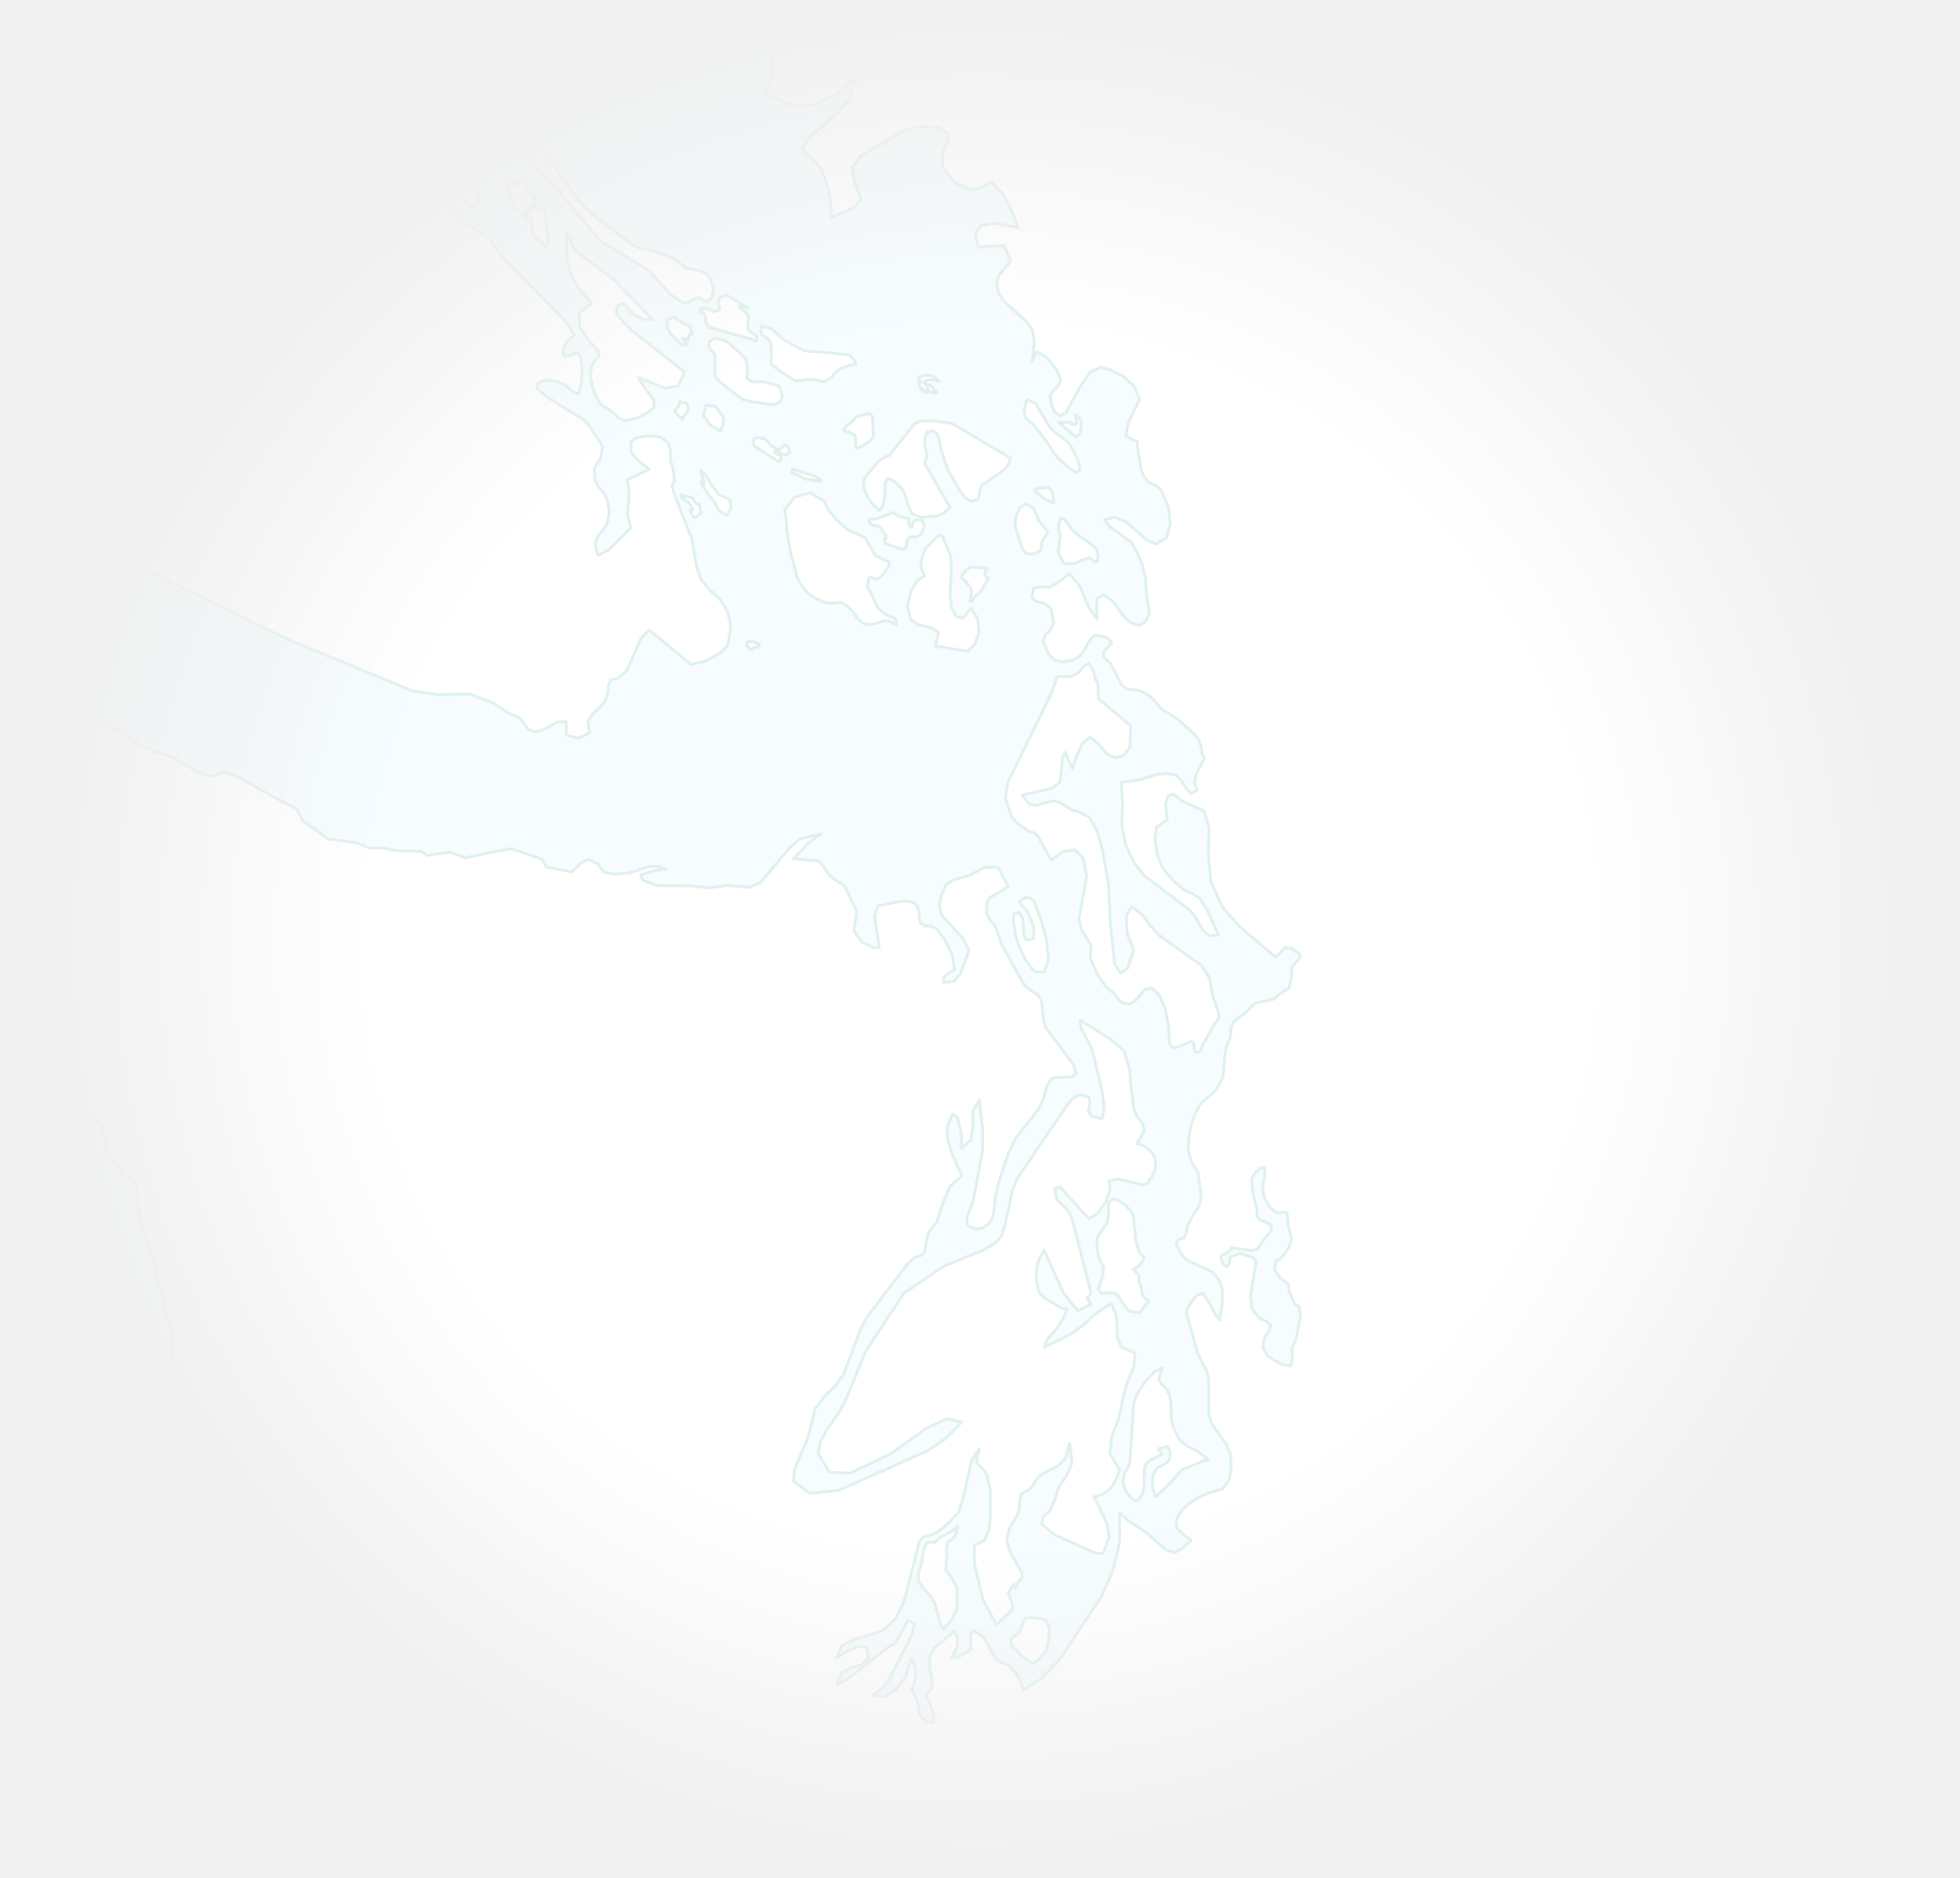
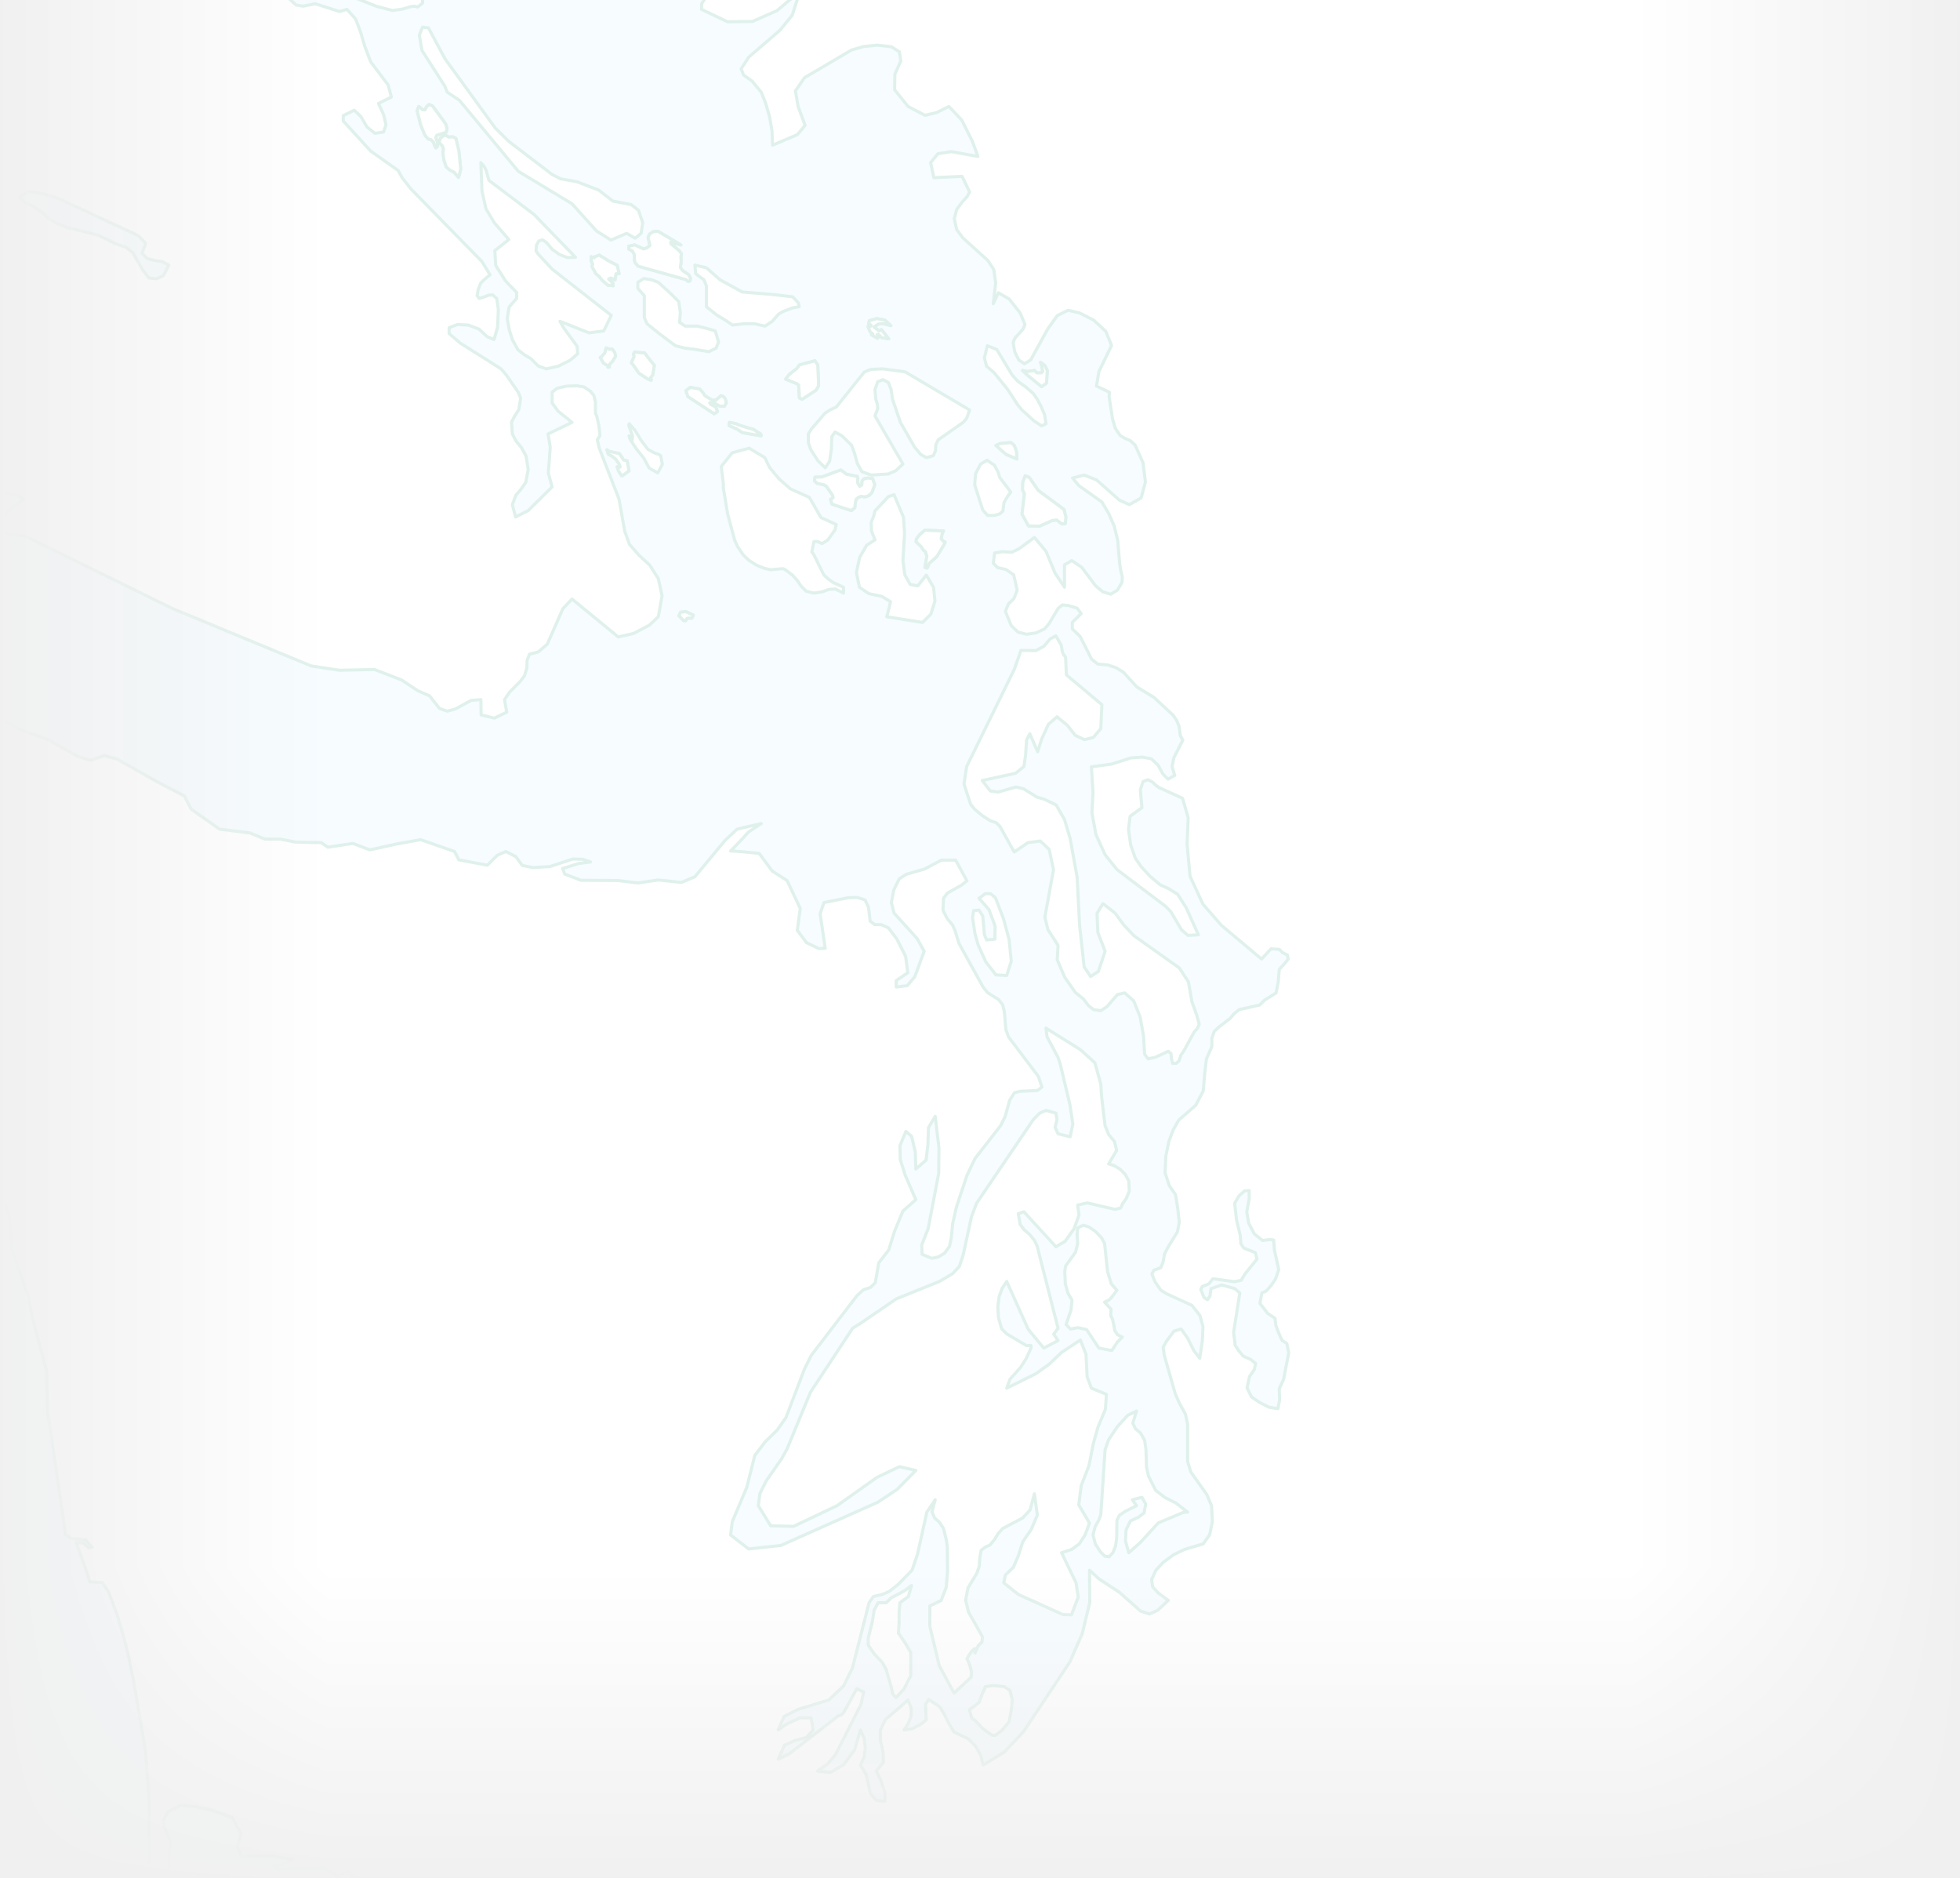
<svg xmlns="http://www.w3.org/2000/svg" width="802" height="768" viewBox="0 0 802 768">
  <style>
    
    .land { fill: #ffffff; }
    .water { fill: #f6fcff; }
    .shore { stroke: #e0f1ec; }
  </style>
  <defs>
-     <radialGradient id="fade" gradientUnits="userSpaceOnUse" cx="401" cy="384" r="384">
-       <stop offset="0.65" stop-color="white" />
-       <stop offset="1" stop-color="white" stop-opacity="0" />
-     </radialGradient>
-     <mask id="map-fade">
-       <rect width="802" height="768" fill="url(#fade)" />
+     <linearGradient id="side-fade">
+       <stop offset="0%" stop-color="white" stop-opacity="0" />
+       <stop offset="17%" stop-color="white" />
+       <stop offset="83%" stop-color="white" />
+       <stop offset="100%" stop-color="white" stop-opacity="0" />
+     </linearGradient>
+     <linearGradient id="bottom-fade" x2="0%" y2="100%">
+       <stop offset="83%" stop-color="black" stop-opacity="0" />
+       <stop offset="100%" stop-color="black" />
+     </linearGradient>
+     <mask id="map-fade" mask-type="luminance">
+       <rect width="802" height="768" fill="url(#side-fade)" />
+       <rect width="802" height="768" fill="url(#bottom-fade)" />
    </mask>
  </defs>
  <g mask="url(#map-fade)">
    <rect class="water" width="802" height="768" />
-     <g transform="translate(-58 0)" fill-rule="evenodd" stroke-width="1.15" stroke-linejoin="round">
+     <g transform="translate(383 384) scale(1.1) translate(-459 -384)" fill-rule="evenodd" stroke-width="1.15" stroke-linejoin="round">
      <g class="land shore">
        <path d="M844.0 -2.0 844.0 770.0 179.2 770.0 178.8 768.3 175.3 756.5 176.1 752.5 179.3 748.1 183.8 752.0 182.3 759.1 186.7 765.2 187.7 770.0 189.4 770.0 190.8 769.8 191.3 770.0 200.2 770.0 200.1 767.6 198.6 764.8 196.5 761.5 191.0 764.1 191.5 759.7 193.2 754.8 196.1 752.6 201.8 752.2 204.9 750.8 211.2 746.2 228.5 738.7 243.2 733.1 240.0 731.1 236.4 732.5 231.5 729.7 213.9 730.1 212.7 728.8 215.0 728.7 219.8 726.4 210.7 725.1 200.5 725.2 199.1 721.9 200.5 717.0 197.3 711.0 193.2 709.4 189.2 708.0 183.9 706.9 178.2 706.3 173.4 708.6 171.5 712.2 172.0 714.5 174.0 719.4 173.9 724.1 173.6 727.2 174.0 730.3 175.2 733.8 176.8 737.1 179.5 736.6 180.8 737.7 180.6 741.3 177.1 738.8 173.7 737.7 171.5 738.4 170.4 739.8 170.4 742.4 168.3 743.2 165.0 743.8 165.7 740.6 165.5 738.4 165.6 734.8 166.4 725.9 166.4 706.6 165.9 698.7 164.9 685.8 160.5 660.0 157.9 647.5 154.5 635.8 151.3 627.2 148.9 623.5 144.2 623.2 143.2 619.9 139.2 608.6 141.9 608.8 143.7 610.6 145.1 610.4 142.7 607.6 137.3 607.1 135.2 605.6 128.6 560.1 128.2 545.0 123.0 525.5 121.2 516.5 115.3 499.8 114.3 487.8 112.8 482.6 110.1 481.8 107.6 479.9 105.7 476.2 101.3 471.0 99.8 459.9 87.4 453.0 84.2 446.8 81.7 441.7 76.3 439.6 72.8 440.0 66.7 429.5 62.9 414.7 59.5 403.0 57.1 391.1 54.8 376.2 55.7 367.9 48.6 352.0 46.1 345.5 49.4 343.6 53.5 338.6 55.7 331.7 55.7 330.0 54.6 327.8 52.3 321.3 52.7 320.0 55.8 319.2 57.2 315.7 57.1 308.9 57.8 306.0 61.0 301.1 61.7 297.8 59.8 296.3 60.0 293.4 58.1 292.8 55.8 292.0 52.9 288.9 49.6 285.6 47.0 281.1 47.6 275.9 54.2 274.9 61.7 276.5 66.7 277.4 70.7 281.9 73.2 282.8 76.3 280.0 80.2 281.5 89.4 288.0 105.2 298.6 117.8 306.1 129.0 310.1 131.0 311.3 139.8 316.3 144.6 317.7 149.6 315.9 154.5 317.3 169.0 325.5 179.4 330.9 181.9 335.8 192.5 343.3 203.8 344.7 209.4 347.0 215.2 347.0 220.6 348.1 230.3 348.3 232.8 350.0 242.1 348.6 248.4 351.0 258.4 348.8 267.3 347.2 279.9 351.6 281.5 354.7 292.1 356.7 295.8 353.0 299.0 351.6 302.7 353.5 305.1 356.8 309.0 357.6 315.4 357.2 323.9 354.4 327.6 354.5 330.5 355.5 325.9 356.1 322.8 357.1 320.1 357.9 320.9 360.0 326.9 362.3 340.6 362.4 348.2 363.3 355.6 362.2 364.3 363.1 369.3 361.0 380.6 347.4 385.0 343.3 394.0 341.2 391.9 342.6 389.2 344.4 386.2 347.7 382.6 351.4 386.0 351.6 393.2 352.3 398.1 358.9 403.6 362.4 408.5 372.8 407.4 380.9 410.8 385.5 415.4 387.7 417.8 387.6 415.9 374.8 417.3 370.6 426.3 368.8 429.7 368.7 432.6 369.6 433.9 372.4 434.5 377.5 436.2 378.8 438.6 378.8 441.3 380.0 444.4 384.1 447.7 390.6 448.5 396.7 444.2 399.6 444.2 402.0 448.3 401.5 451.1 398.2 454.6 388.7 452.0 384.0 443.4 374.5 442.4 370.6 443.3 365.9 445.3 361.8 447.9 360.1 454.8 358.1 461.0 354.8 466.3 354.8 470.5 362.5 468.5 364.1 463.2 367.1 461.8 369.0 461.6 373.5 463.2 376.6 465.2 379.0 466.1 381.1 467.5 385.7 476.5 402.0 478.2 404.1 482.3 406.7 483.8 408.6 484.4 411.1 485.0 417.9 486.0 420.6 497.1 435.3 498.4 439.2 496.7 440.5 490.3 440.8 488.2 441.3 486.4 444.1 484.7 450.2 483.0 453.6 473.5 465.8 470.5 472.1 466.6 483.8 465.2 490.0 464.7 495.2 464.0 498.5 462.2 501.0 459.8 502.4 457.4 502.9 453.8 501.4 453.7 497.9 456.1 491.8 460.0 471.3 460.1 461.9 458.7 450.1 456.2 454.3 456.0 460.5 455.3 466.4 451.5 469.7 451.3 463.3 449.9 457.5 447.8 455.7 445.6 461.0 445.7 466.1 447.5 471.9 451.5 481.1 446.7 485.3 443.6 492.8 441.4 499.8 437.7 504.6 436.4 512.0 434.7 513.7 432.0 514.6 429.6 516.8 412.6 539.0 410.1 544.0 403.2 562.1 399.9 566.8 395.5 571.1 391.6 576.2 388.6 588.1 383.2 600.9 382.6 605.8 389.3 611.0 401.3 609.7 437.4 593.6 444.6 588.8 451.5 581.8 445.4 580.4 437.0 584.4 422.2 594.9 406.0 602.6 397.5 602.4 392.9 594.9 393.5 590.4 395.9 585.6 401.6 577.4 403.6 573.8 412.3 552.7 428.0 528.9 430.9 527.1 444.2 518.0 460.3 511.5 465.2 508.6 467.7 505.9 469.1 501.7 472.2 487.4 474.1 482.4 495.2 451.3 497.6 448.9 499.9 447.9 503.6 448.9 504.0 451.3 503.3 454.2 504.4 456.6 508.9 457.7 509.9 453.0 508.8 445.7 505.2 430.6 504.4 428.2 500.3 420.5 499.9 417.3 512.7 425.3 518.1 430.2 520.3 438.1 520.6 442.8 521.9 453.6 523.2 456.8 525.4 459.5 526.2 462.8 523.2 467.8 525.2 468.4 527.4 469.7 529.4 471.7 530.7 474.1 530.9 477.9 529.8 480.6 528.4 482.6 527.7 484.2 525.6 484.7 515.3 482.3 511.7 483.1 512.2 486.8 510.3 492.0 507.0 496.6 503.6 498.6 491.7 485.6 489.6 486.3 490.3 490.3 491.8 492.3 493.7 493.9 495.6 496.2 496.6 498.3 504.4 528.9 502.8 531.1 504.4 533.5 499.1 536.3 493.3 529.3 485.3 511.5 483.6 514.1 482.5 517.1 482.0 520.6 482.2 524.8 483.4 529.1 485.3 531.0 492.7 535.4 494.3 535.3 494.4 536.1 492.6 540.1 490.5 543.4 486.5 547.9 485.3 551.2 496.2 545.8 501.2 542.2 505.7 537.9 512.7 533.3 514.8 538.6 515.2 546.9 516.8 551.2 522.4 553.5 522.0 559.1 519.2 565.8 517.5 571.9 515.9 580.0 513.0 587.5 512.1 594.6 516.1 601.4 514.4 605.9 512.3 609.1 509.4 611.2 505.7 612.4 511.1 623.6 511.9 628.9 509.4 635.5 506.2 635.4 489.6 627.9 484.2 623.6 484.8 620.7 487.8 617.8 489.6 613.6 491.3 608.3 494.4 603.8 496.7 598.4 495.6 590.5 494.0 596.5 491.2 599.5 483.8 603.4 482.1 605.3 480.7 607.6 479.1 609.5 477.2 610.4 475.8 611.5 475.3 614.2 475.1 617.4 474.2 620.0 470.9 625.5 470.0 630.0 471.1 634.5 476.3 643.7 476.1 645.6 474.7 647.0 473.5 649.7 473.4 648.1 472.4 648.9 471.2 650.6 470.5 651.9 470.9 652.6 471.6 654.4 472.2 656.7 472.1 658.7 465.7 664.6 460.2 654.4 456.7 639.7 456.7 632.2 460.9 630.2 462.8 625.3 463.3 619.1 463.2 610.3 462.9 607.9 461.8 603.4 460.3 601.1 458.5 599.5 457.5 597.2 458.7 592.7 455.6 597.3 452.1 613.0 450.1 618.9 444.9 624.2 441.6 626.8 439.1 627.9 435.7 628.7 434.1 631.0 427.9 655.3 424.6 662.0 419.1 667.2 407.9 670.6 402.5 673.3 400.3 678.3 403.5 676.1 408.4 673.8 412.5 673.8 413.3 678.3 410.8 681.1 406.7 682.2 402.6 684.0 400.3 689.2 404.5 687.1 422.6 673.1 423.8 672.7 424.7 671.7 429.5 663.0 432.1 664.2 431.1 668.8 421.6 687.5 418.7 690.9 414.9 693.6 419.8 694.1 424.7 691.2 428.7 685.7 430.9 678.3 432.3 681.5 432.7 684.9 432.3 688.2 430.9 691.4 433.0 694.9 434.6 702.0 436.8 704.5 440.0 704.9 440.0 701.6 438.5 697.1 436.8 693.6 439.4 690.4 439.3 686.4 438.3 682.3 438.3 678.3 440.1 674.5 448.6 667.2 449.8 670.3 449.7 673.3 448.7 675.9 447.1 678.3 450.2 677.8 453.3 676.2 455.4 674.5 455.3 673.7 455.1 668.8 456.3 667.0 460.3 669.6 462.0 672.3 463.8 675.9 465.7 679.1 471.0 681.6 473.7 684.3 475.7 687.9 476.5 691.4 484.3 686.6 491.5 679.0 508.8 653.0 513.4 642.5 516.2 630.9 516.1 618.9 519.7 622.2 527.2 627.1 535.1 634.1 538.4 635.2 541.5 633.8 545.4 630.1 541.7 627.4 539.6 625.1 539.2 622.4 540.8 618.9 543.5 616.0 547.3 613.2 551.4 611.2 558.4 609.1 560.8 605.7 561.8 600.8 561.5 594.9 559.7 590.7 553.8 582.4 552.6 578.5 552.6 564.7 551.8 560.9 549.5 556.7 548.0 553.3 543.9 538.9 543.5 536.0 544.7 533.8 547.5 530.0 550.2 529.2 552.6 532.6 554.9 537.2 557.1 540.1 558.1 533.5 558.3 528.3 557.2 524.2 554.2 520.4 544.6 516.0 542.6 514.7 540.5 511.7 539.3 508.7 540.1 507.3 542.6 506.4 543.5 504.2 544.0 501.3 545.4 498.6 548.8 493.1 549.5 489.5 548.9 484.2 548.1 479.2 545.8 475.9 544.2 471.1 544.5 464.8 545.6 459.5 547.2 455.2 549.3 451.5 555.6 446.0 558.4 440.7 559.0 433.7 559.6 428.7 561.6 424.2 561.6 421.1 562.5 418.5 564.2 416.9 568.4 413.7 569.9 411.9 571.8 410.4 579.4 408.7 581.2 406.9 585.5 404.2 586.3 400.1 586.7 395.4 588.1 393.9 589.1 392.8 590.0 391.6 589.7 390.1 587.9 389.2 586.7 388.0 583.6 387.8 580.1 391.6 565.2 379.1 558.3 371.2 553.5 360.8 552.4 348.9 552.8 339.0 550.7 331.8 541.9 327.8 540.8 327.0 539.4 325.7 537.8 324.9 536.0 325.6 535.0 328.7 535.6 335.3 531.2 338.5 530.6 343.3 531.4 349.1 533.1 354.0 535.2 357.1 538.6 360.8 542.4 364.0 545.5 365.4 548.9 367.5 552.1 372.6 556.6 382.6 552.7 382.8 550.3 380.7 546.3 373.9 544.3 371.9 526.3 358.3 521.9 352.8 518.5 345.3 517.0 337.2 517.4 329.6 516.8 320.1 524.3 319.1 531.5 316.8 535.7 316.5 539.1 317.1 541.6 319.5 543.4 322.8 545.3 324.7 547.8 323.3 546.8 320.0 547.5 316.7 550.8 310.2 549.9 308.5 549.4 305.0 548.5 302.8 547.2 300.9 540.1 294.3 533.7 290.4 528.7 284.9 525.9 283.2 522.8 282.2 519.2 281.9 516.9 280.1 512.6 271.6 509.7 268.8 509.7 266.4 513.0 263.1 511.5 261.1 508.2 260.1 506.0 259.9 504.5 261.1 501.0 266.9 499.4 268.8 496.2 270.3 492.7 270.8 489.5 270.0 487.0 267.6 484.8 262.3 485.9 259.6 488.0 257.5 489.2 254.4 487.9 248.7 485.0 246.7 481.9 246.0 480.3 244.4 480.8 240.6 483.6 240.1 487.2 240.3 489.9 239.0 495.6 234.8 499.9 239.9 503.3 248.1 506.8 253.3 506.8 245.0 509.5 243.4 513.2 245.9 518.3 252.7 521.0 255.0 524.0 255.9 526.5 254.4 528.2 251.5 528.3 249.5 527.8 247.5 527.3 244.4 526.6 235.9 525.3 230.6 523.3 226.0 520.7 221.6 512.1 215.5 509.8 212.7 514.1 211.6 518.7 213.4 527.2 220.9 530.9 222.6 535.3 220.1 536.9 214.2 536.0 207.0 533.1 200.5 531.3 198.8 529.4 198.0 527.5 196.9 525.7 194.2 524.7 190.9 523.4 182.5 523.5 180.8 518.7 178.5 519.6 173.1 524.3 163.4 522.2 158.2 517.7 154.0 512.4 151.3 508.1 150.3 504.1 152.3 500.6 157.2 494.2 168.8 491.9 170.2 489.8 168.8 488.3 165.8 487.7 162.3 488.4 160.6 491.4 157.3 492.1 155.6 490.3 151.3 486.2 146.1 482.2 143.8 480.3 147.9 481.2 140.1 480.5 135.2 478.3 131.8 469.0 123.4 466.7 120.3 465.8 116.3 466.7 112.8 468.7 110.1 470.6 108.0 471.5 106.3 468.7 100.5 458.2 101.0 457.0 95.4 459.7 92.1 464.7 91.3 474.6 93.1 472.5 87.4 470.0 82.4 468.6 79.6 463.8 74.5 459.2 76.8 454.9 77.8 448.6 74.5 443.6 68.3 443.7 62.5 445.9 57.6 445.4 54.2 442.4 52.3 437.1 51.7 432.1 52.2 427.6 53.5 410.1 63.8 406.7 68.7 407.7 74.5 410.3 81.5 409.6 82.4 407.4 85.0 398.2 88.9 398.0 83.8 397.8 82.4 397.1 78.4 395.6 73.2 394.0 69.2 390.5 65.0 387.4 62.8 386.5 60.5 389.4 56.1 400.9 46.2 405.5 40.6 408.4 31.7 399.8 38.9 390.7 42.9 381.4 43.0 371.8 38.4 371.8 36.3 374.3 32.5 373.3 19.2 374.7 14.2 378.7 12.8 383.6 14.3 387.7 17.4 386.5 13.6 379.6 8.4 372.0 4.3 366.7 0.0 366.1 -2.0Z" />
        <path d="M262.8 28.5 266.4 30.1 268.0 32.7 268.0 36.1 266.2 37.5 264.9 37.2 263.5 37.4 260.5 38.3 256.8 38.8 251.0 37.3 236.8 31.7 232.7 27.7 231.6 24.2 231.9 22.6 231.4 21.3 230.9 20.6 231.1 19.0 232.4 17.2 238.8 15.6 240.9 16.4 242.2 19.0 244.0 21.1 252.7 25.9Z" />
        <path d="M554.2 407.5 556.0 412.5 556.9 415.8 556.3 417.3 555.1 418.6 551.1 425.9 550.1 427.3 549.4 429.5 548.3 430.4 547.0 430.4 546.6 428.7 546.4 426.7 545.4 425.9 540.7 428.1 537.9 428.7 536.6 427.0 536.2 420.2 534.9 413.0 532.5 407.1 529.2 404.2 526.5 404.8 522.6 409.3 520.3 410.8 517.6 410.4 515.7 408.9 513.8 406.4 510.8 404.0 506.9 398.4 504.1 391.9 504.4 386.5 500.6 380.6 499.5 376.0 502.7 358.4 501.1 350.8 497.8 347.7 493.2 348.3 488.1 351.8 482.8 342.3 481.4 340.9 479.1 340.1 476.3 338.3 473.6 336.1 471.9 334.1 469.4 326.5 470.4 320.0 488.1 283.9 490.6 276.8 496.1 276.9 499.1 275.3 501.5 272.5 503.6 271.4 505.6 274.9 506.0 277.3 506.4 278.3 507.2 279.3 507.5 285.9 520.7 297.0 520.3 305.9 517.5 309.2 514.2 310.0 510.8 308.4 507.9 304.7 504.0 301.5 500.8 304.3 498.3 309.8 496.8 314.5 493.9 307.8 492.7 310.1 492.3 316.0 491.7 320.0 488.6 322.5 476.2 325.2 479.2 329.1 482.1 329.5 488.8 327.6 491.6 328.3 496.6 331.4 499.1 332.1 503.7 334.3 506.8 339.7 508.9 346.8 511.5 361.2 512.4 378.9 514.1 394.5 516.5 398.1 519.4 396.2 521.9 388.7 519.2 381.7 518.9 374.6 521.1 371.0 525.6 374.5 529.0 379.1 532.6 382.9 549.5 394.9 552.9 400.1Z" />
        <path d="M412.8 240.2 413.5 241.1 417.3 248.8 419.0 250.3 420.8 251.6 424.6 253.3 424.6 255.5 421.6 254.0 419.2 254.1 416.8 255.0 413.6 255.5 410.7 254.8 408.9 253.0 407.4 250.8 405.6 248.8 403.1 246.9 402.1 246.4 397.5 246.8 395.2 246.3 392.2 245.1 389.4 243.3 387.3 241.3 385.2 238.2 384.1 235.8 381.5 226.1 379.9 216.5 379.9 214.9 379.1 208.4 383.2 203.3 389.5 201.6 395.3 205.1 397.1 208.8 400.7 213.1 404.8 216.7 411.9 219.9 416.2 227.4 421.9 230.0 421.4 232.0 418.8 235.7 416.6 237.1 414.9 236.3 413.6 236.3Z" />
        <path d="M471.5 187.4 470.4 190.5 469.1 192.0 459.8 198.5 458.9 200.4 458.8 202.6 458.0 204.4 455.4 205.1 453.3 203.9 451.1 201.3 445.8 192.1 442.8 183.3 442.3 179.8 441.3 177.2 439.3 176.1 437.3 176.9 436.3 179.8 436.6 183.4 437.2 185.3 437.3 186.9 436.3 189.6 446.7 207.5 444.0 210.0 441.2 211.2 434.9 211.6 431.4 210.3 429.7 207.2 428.7 203.5 427.6 200.5 423.9 196.9 421.4 195.6 420.2 197.4 420.1 201.8 419.4 206.5 417.8 208.9 415.1 206.3 412.4 202.1 411.5 199.5 411.5 196.3 412.7 194.4 417.7 188.6 419.5 187.4 421.9 186.3 432.3 173.3 434.7 172.3 439.2 172.1 447.5 173.2Z" />
        <path d="M338.2 152.2 335.4 158.0 329.9 158.7 319.1 154.4 320.6 157.0 325.5 163.7 325.7 166.5 322.9 168.9 318.5 171.1 314.0 172.1 311.0 171.0 308.3 168.3 305.8 166.8 303.5 165.0 301.4 161.2 300.3 157.7 299.5 153.4 300.2 149.1 303.0 145.9 303.0 143.7 298.8 139.3 295.2 133.6 294.9 128.1 300.1 124.0 294.8 117.9 291.6 112.6 290.1 105.9 289.7 95.4 290.9 96.8 291.7 98.4 292.7 102.0 309.5 114.7 324.9 130.6 321.9 130.7 319.0 129.6 316.3 127.7 314.0 125.0 312.6 124.1 311.3 124.5 310.4 126.0 310.2 128.2 311.0 129.4 316.2 135.0Z" />
        <path d="M475.0 369.0 477.3 367.3 479.3 367.3 481.1 368.8 484.1 376.6 486.2 384.4 487.0 392.4 485.3 397.7 481.3 397.5 477.5 392.6 474.7 386.4 473.5 382.2 472.6 376.2 473.0 373.6 475.0 373.4 476.4 375.6 477.0 382.5 477.8 384.5 480.9 384.2 481.0 379.4 478.7 373.2Z" />
        <path d="M482.7 212.5 485.9 216.7 486.8 218.0 485.7 219.4 484.3 221.8 483.9 225.0 482.6 226.1 480.7 226.6 478.2 226.6 476.4 224.6 473.4 215.3 473.7 211.1 475.6 207.5 478.0 206.1 480.7 207.9 482.1 210.5Z" />
        <path d="M355.8 203.9 356.6 204.4 357.2 207.6 355.5 210.8 352.3 209.0 350.3 205.3 347.5 201.8 345.1 198.1 344.8 197.0 346.0 198.5 346.1 197.0 344.7 193.1 344.9 192.5 347.2 195.2 349.3 198.7 351.8 202.0 354.1 203.3Z" />
        <path d="M498.1 186.1 499.4 189.2 499.9 192.5 498.3 193.3 495.5 191.5 490.9 187.3 489.4 185.5 485.7 179.8 480.6 173.5 477.8 171.1 477.0 168.0 478.1 163.5 481.6 164.9 487.4 174.5 489.4 176.7 492.6 179.0 495.2 181.3 496.6 183.3Z" />
        <path d="M480.2 661.8 484.4 662.2 486.5 663.6 487.4 667.2 487.1 670.4 486.2 675.3 483.5 678.5 481.1 680.3 479.9 680.3 478.0 679.0 476.2 677.6 473.2 674.5 472.3 674.0 471.4 670.8 473.2 669.5 475.0 668.1 476.2 664.9 477.4 662.2Z" />
        <path d="M355.7 139.9 360.2 144.0 363.3 147.1 363.9 151.2 363.6 154.8 365.7 156.2 370.2 156.2 373.9 157.1 376.9 158.0 378.1 162.1 377.2 164.4 374.5 165.7 369.0 164.8 365.7 164.4 362.1 163.5 356.6 159.4 354.8 158.0 351.5 155.3 350.5 153.1 350.5 147.6 350.5 144.9 348.1 142.2 348.1 139.9 350.3 138.5 353.3 139.0Z" />
        <path d="M398.1 154.4 395.4 156.2 391.4 155.3 387.8 155.3 383.3 155.8 380.5 153.9 377.5 152.1 373.6 149.0 373.6 145.8 373.6 143.5 373.6 141.3 372.7 139.0 370.8 137.6 369.6 136.7 369.3 133.5 373.6 134.5 378.7 139.0 386.9 143.5 397.8 144.4 405.7 145.3 407.8 147.6 408.1 149.0 405.7 149.4 402.0 150.8 400.5 151.7Z" />
        <path d="M538.0 583.8 540.7 589.2 544.2 591.9 548.2 593.9 552.6 597.3 551.0 597.4 541.7 601.3 534.9 608.7 530.7 612.4 529.5 608.1 529.7 603.9 531.3 600.6 534.3 599.2 536.4 597.6 537.0 594.3 535.6 591.8 532.0 592.7 533.6 594.9 529.4 597.0 527.2 598.5 526.3 600.3 526.2 606.8 525.8 609.9 524.8 612.4 523.4 613.9 521.8 613.7 520.2 612.1 518.3 609.2 517.4 605.8 518.2 602.7 519.6 600.2 520.3 598.3 521.9 574.1 523.2 570.4 526.4 565.6 530.3 561.3 533.6 559.7 532.2 564.2 533.2 566.3 535.1 567.9 536.6 570.6 537.1 574.0 537.3 580.5Z" />
        <path d="M524.7 525.7 525.1 527.5 525.5 529.8 526.5 531.3 528.3 532.2 526.5 534.0 524.4 537.2 519.6 536.3 515.0 529.4 511.8 528.7 509.0 529.2 507.4 527.5 509.2 522.2 509.6 518.5 508.1 515.9 507.1 512.4 506.9 507.8 507.2 505.8 510.9 500.6 511.7 497.4 511.5 494.1 511.7 491.6 513.8 490.6 516.0 491.3 518.4 493.0 520.5 495.2 521.7 497.3 522.8 507.8 524.2 512.4 526.3 514.8 524.5 517.2 523.4 518.4 521.7 519.2 524.1 521.8 524.0 524.2Z" />
        <path d="M446.7 243.4 447.4 248.7 449.4 252.3 452.2 252.8 455.4 248.8 458.1 253.4 458.6 258.5 457.1 263.3 454.0 266.4 440.7 264.3 442.1 258.7 438.8 256.7 434.0 255.7 430.5 253.3 429.4 247.8 430.6 242.2 433.2 237.7 436.3 235.7 435.0 232.4 434.9 229.2 435.9 226.6 436.3 224.9 441.3 219.6 443.4 218.9 446.9 227.3 447.3 233.2Z" />
        <path d="M277.2 69.2 276.2 66.8 267.8 53.7 266.8 48.0 268.0 45.0 270.2 45.3 276.3 56.7 295.1 82.6 300.2 87.6 316.2 99.8 319.3 101.4 325.4 102.5 333.5 105.6 338.8 109.7 345.6 111.0 348.3 113.1 349.9 117.7 349.3 121.7 347.1 123.5 343.9 121.7 338.1 124.2 332.7 120.8 323.6 110.7 303.6 98.6 281.7 72.2Z" />
        <path d="M445.3 634.1 445.3 638.2 445.0 642.3 447.5 645.9 449.6 649.5 449.6 653.6 449.6 658.1 447.1 663.1 444.1 666.3 442.9 664.9 442.3 662.2 441.1 658.1 440.5 655.9 439.0 653.2 436.0 650.0 433.8 646.8 433.8 644.1 435.3 638.2 436.0 633.7 437.5 631.0 440.5 631.0 442.3 629.2 445.9 627.3 447.5 626.4 449.9 624.6 448.7 628.7 445.6 631.0Z" />
        <path d="M348.4 241.3 352.5 245.1 355.7 250.1 357.1 256.5 355.7 264.3 352.4 267.4 346.5 270.5 340.8 271.8 323.6 257.7 320.2 261.3 314.4 274.5 311.0 277.4 307.8 278.2 306.9 280.4 306.8 283.3 305.9 286.3 304.2 288.5 300.4 292.3 298.5 295.1 299.3 299.8 294.7 302.0 289.8 300.8 289.7 295.1 286.1 295.4 280.2 298.6 277.2 299.4 274.3 298.4 270.6 293.7 266.2 291.8 260.2 287.8 250.1 283.9 237.2 284.2 226.6 282.6 175.1 261.3 120.0 234.2 114.6 233.7 109.5 231.8 111.3 227.7 116.0 223.2 119.6 220.6 117.3 219.1 110.2 217.9 108.0 218.2 105.4 219.9 103.2 222.1 99.3 227.1 97.6 226.5 93.4 224.9 60.9 216.6 46.8 209.2 38.6 203.2 32.1 195.4 28.6 192.9 -2.0 179.2 -2.0 91.6 6.8 88.9 14.4 83.0 22.0 73.5 27.9 61.4 30.3 48.3 31.9 42.6 34.9 37.3 36.5 31.3 32.3 19.6 30.3 1.1 29.0 2.3 27.7 3.8 26.6 5.7 25.9 7.8 26.0 10.3 27.4 22.0 27.4 35.2 26.1 41.6 23.1 46.7 19.7 51.3 17.1 56.1 15.1 69.7 13.3 75.5 9.0 77.9 5.4 79.1 -2.0 82.9 -2.0 -2.0 167.2 -2.0 168.0 -1.6 170.8 -1.7 171.8 -2.0 181.0 -2.0 185.1 0.4 188.0 1.1 201.2 1.3 208.0 2.9 212.9 6.7 214.0 8.6 214.8 11.1 214.7 13.3 210.9 15.0 211.3 17.0 213.6 21.0 218.0 34.1 221.0 36.8 223.6 37.2 228.1 36.3 237.1 39.2 239.9 38.4 243.1 42.0 244.9 46.7 246.5 52.1 248.7 57.9 255.2 66.5 256.4 71.0 251.6 73.4 253.5 77.5 254.4 81.3 253.5 84.0 250.3 84.5 247.3 82.1 245.1 78.3 242.6 75.9 238.5 77.9 238.5 79.9 248.7 91.1 258.9 98.3 260.4 101.0 263.6 105.1 290.1 132.2 293.1 137.1 290.5 139.3 289.6 140.3 288.7 142.6 288.3 144.9 289.1 145.9 290.8 145.4 292.5 144.7 294.1 144.6 295.6 145.9 296.2 150.1 295.9 156.6 294.6 161.2 292.0 160.1 289.0 157.3 285.0 155.8 281.0 155.6 277.9 156.8 277.9 159.0 282.0 162.5 297.2 172.1 299.1 174.3 303.6 180.8 304.5 183.0 303.8 187.3 302.3 189.6 301.1 191.9 301.4 196.3 302.8 199.0 304.8 201.4 306.5 204.5 307.3 209.5 306.4 214.3 304.6 216.9 302.7 219.1 301.4 222.6 302.6 227.2 307.3 224.8 316.2 216.0 314.8 210.9 315.5 201.2 314.7 196.3 323.6 192.0 318.4 187.8 316.2 184.8 316.2 180.8 318.1 179.3 321.7 178.5 325.5 178.4 328.0 178.8 330.4 180.4 331.7 181.9 332.3 184.4 332.3 188.5 332.8 189.7 333.6 193.2 334.0 196.9 333.0 198.5 333.7 201.5 341.1 220.6 343.2 232.5 345.0 237.4Z" />
        <path d="M364.0 262.6 366.0 262.4 368.7 263.7 368.2 264.8 366.9 264.8 366.4 264.9 366.1 265.2 366.0 265.6 365.8 265.8 365.1 265.7 363.4 263.9Z" />
        <path d="M460.9 235.3 461.8 236.3 462.4 236.5 461.9 237.6 459.3 241.9 456.4 244.5 455.9 245.9 455.6 246.2 454.9 245.9 455.6 241.8 455.1 240.1 454.3 239.5 453.5 238.2 451.6 236.4 451.7 235.4 452.9 233.8 454.9 232.1 461.8 232.4 461.3 233.3Z" />
        <path d="M506.6 224.4 507.3 227.2 507.1 229.6 505.9 229.8 503.9 228.3 502.2 228.5 497.5 230.6 493.4 230.5 491.0 226.1 491.9 218.5 491.2 217.1 491.3 214.3 492.2 211.9 493.7 212.5 497.0 217.3Z" />
        <path d="M432.2 213.0 433.6 212.7 435.4 212.9 436.2 215.2 435.1 218.2 434.0 219.2 433.3 219.5 432.5 219.7 431.1 219.5 430.1 219.9 429.3 220.6 429.0 221.7 428.8 223.7 427.5 224.8 420.3 222.4 419.8 220.6 420.7 220.1 420.6 219.2 418.2 215.7 417.3 215.2 414.8 214.7 413.8 213.7 414.0 212.4 416.6 212.3 423.6 209.7 425.7 211.3 429.7 212.1 429.9 212.8 429.8 214.4 430.6 215.8 431.4 215.3 431.5 213.8Z" />
        <path d="M342.8 206.0 344.1 206.3 344.8 210.0 342.4 211.8 342.0 211.8 341.9 211.6 340.9 210.1 340.4 208.5 341.0 208.8 341.5 208.6 341.1 207.4 339.8 205.6 338.5 204.6 337.1 203.8 336.6 202.2 337.4 202.8 341.2 203.6Z" />
        <path d="M488.1 200.6 488.9 202.8 489.1 205.6 485.1 203.9 481.3 200.6 482.8 199.9 486.9 199.5Z" />
        <path d="M392.8 195.8 393.5 196.1 394.0 196.7 393.9 197.0 387.0 195.8 385.0 194.5 382.0 193.2 382.2 192.0 384.6 192.5 385.7 193.0 388.9 194.0 391.3 194.7Z" />
        <path d="M380.6 183.2 381.0 184.7 380.3 186.0 378.7 186.0 376.5 184.8 374.8 184.7 375.3 185.4 377.1 186.3 377.7 188.0 376.5 188.8 366.7 182.4 366.0 180.2 367.6 179.0 371.1 179.6 372.5 181.2 373.0 182.1 375.7 183.7 377.1 183.8 379.0 182.1 379.8 182.3Z" />
        <path d="M498.3 178.7 493.1 174.5 491.2 172.7 492.9 173.1 495.6 172.7 496.5 173.6 498.1 173.6 498.7 173.1 498.2 170.4 497.9 169.7 499.5 170.9 500.4 172.7 500.1 177.4Z" />
        <path d="M415.3 176.9 415.3 178.4 414.4 180.0 409.2 183.4 408.2 182.9 407.9 178.1 407.2 177.6 403.1 175.9 404.4 174.2 407.2 172.0 408.3 170.6 414.0 169.1 415.0 170.7Z" />
        <path d="M354.2 170.8 353.6 174.4 352.8 175.4 353.1 176.1 353.0 176.3 351.9 175.9 348.5 173.7 346.6 170.9 345.7 169.8 346.7 167.6 346.5 166.5 347.0 165.8 348.0 166.0 350.6 166.2 352.5 168.7Z" />
        <path d="M337.0 171.5 337.0 171.0 335.4 170.0 334.1 167.9 334.6 167.6 335.8 166.2 336.3 164.3 337.4 164.8 338.6 164.8 339.5 166.1 339.8 167.4 338.7 169.2 337.4 170.6 337.5 171.4Z" />
        <path d="M439.5 155.3 437.6 155.4 435.9 156.5 437.8 158.0 438.7 157.5 441.4 160.9 438.8 160.5 437.6 159.3 437.1 159.3 437.7 160.1 437.3 160.7 435.8 159.9 435.0 159.4 435.5 159.1 434.5 158.3 433.7 156.3 434.4 156.3 434.8 156.2 434.8 155.8 434.0 155.3 434.2 154.2 437.0 153.4 440.0 154.0 442.2 156.0Z" />
        <path d="M337.0 141.0 335.0 139.3 333.6 137.6 332.5 136.7 331.0 134.0 331.3 133.1 330.8 132.1 330.7 130.4 331.9 130.8 331.7 130.6 333.7 129.8 336.0 131.2 336.9 131.8 340.4 133.6 341.1 136.7 340.0 136.7 339.8 137.6 339.6 139.0 338.0 138.3 337.2 138.7 338.8 140.2 338.9 141.2 338.0 141.0Z" />
        <path d="M350.2 127.5 351.5 127.1 352.6 126.2 351.9 123.3 352.4 122.0 353.8 121.1 355.5 120.9 364.1 126.0 360.3 125.0 360.4 125.6 363.6 128.3 364.3 129.3 364.1 130.3 364.2 132.2 363.9 134.4 364.8 135.6 366.9 137.0 367.7 138.4 367.5 139.4 366.8 139.6 366.0 138.9 348.2 133.9 347.0 132.5 346.8 131.2 346.8 129.6 346.1 128.3 344.7 127.5 344.7 126.5 346.9 126.0Z" />
        <path d="M279.3 85.8 280.4 86.4 281.5 91.0 282.2 97.8 281.4 100.9 279.7 98.9 278.2 98.2 276.8 97.0 275.9 94.2 275.6 91.6 275.8 90.4 275.4 89.2 274.2 87.9 274.6 86.4 275.9 85.3 276.7 85.3 277.7 85.9Z" />
        <path d="M273.3 85.2 272.9 86.1 273.5 87.8 273.6 89.3 273.0 89.9 272.6 89.3 272.1 87.8 271.1 86.8 270.1 86.6 268.9 85.2 267.3 81.3 266.0 76.1 266.6 74.5 268.0 75.7 268.9 75.8 269.5 74.6 270.4 73.8 271.7 74.3 276.6 81.0 277.1 82.9 276.8 84.1Z" />
        <path d="M364.0 262.6 366.0 262.4 368.7 263.7 368.2 264.8 366.9 264.8 366.4 264.9 366.1 265.2 366.0 265.6 365.8 265.8 365.1 265.7 363.4 263.9Z" />
        <path d="M460.9 235.3 461.8 236.3 462.4 236.5 461.9 237.6 459.3 241.9 456.4 244.5 455.9 245.9 455.6 246.2 454.9 245.9 455.6 241.8 455.1 240.1 454.3 239.5 453.5 238.2 451.6 236.4 451.7 235.4 452.9 233.8 454.9 232.1 461.8 232.4 461.3 233.3Z" />
        <path d="M506.6 224.4 507.3 227.2 507.1 229.6 505.9 229.8 503.9 228.3 502.2 228.5 497.5 230.6 493.4 230.5 491.0 226.1 491.9 218.5 491.2 217.1 491.3 214.3 492.2 211.9 493.7 212.5 497.0 217.3Z" />
        <path d="M432.2 213.0 433.6 212.7 435.4 212.9 436.2 215.2 435.1 218.2 434.0 219.2 433.3 219.5 432.5 219.7 431.1 219.5 430.1 219.9 429.3 220.6 429.0 221.7 428.8 223.7 427.5 224.8 420.3 222.4 419.8 220.6 420.7 220.1 420.6 219.2 418.2 215.7 417.3 215.2 414.8 214.7 413.8 213.7 414.0 212.4 416.6 212.3 423.6 209.7 425.7 211.3 429.7 212.1 429.9 212.8 429.8 214.4 430.6 215.8 431.4 215.3 431.5 213.8Z" />
        <path d="M342.8 206.0 344.1 206.3 344.8 210.0 342.4 211.8 342.0 211.8 341.9 211.6 340.9 210.1 340.4 208.5 341.0 208.8 341.5 208.6 341.1 207.4 339.8 205.6 338.5 204.6 337.1 203.8 336.6 202.2 337.4 202.8 341.2 203.6Z" />
        <path d="M488.1 200.6 488.9 202.8 489.1 205.6 485.1 203.9 481.3 200.6 482.8 199.9 486.9 199.5Z" />
        <path d="M392.8 195.8 393.5 196.1 394.0 196.7 393.9 197.0 387.0 195.8 385.0 194.5 382.0 193.2 382.2 192.0 384.6 192.5 385.7 193.0 388.9 194.0 391.3 194.7Z" />
        <path d="M380.6 183.2 381.0 184.7 380.3 186.0 378.7 186.0 376.5 184.8 374.8 184.7 375.3 185.4 377.1 186.3 377.7 188.0 376.5 188.8 366.7 182.4 366.0 180.2 367.6 179.0 371.1 179.6 372.5 181.2 373.0 182.1 375.7 183.7 377.1 183.8 379.0 182.1 379.8 182.3Z" />
        <path d="M498.3 178.7 493.1 174.5 491.2 172.7 492.9 173.1 495.6 172.7 496.5 173.6 498.1 173.6 498.7 173.1 498.2 170.4 497.9 169.7 499.5 170.9 500.4 172.7 500.1 177.4Z" />
        <path d="M415.3 176.9 415.3 178.4 414.4 180.0 409.2 183.4 408.2 182.9 407.9 178.1 407.2 177.6 403.1 175.9 404.4 174.2 407.2 172.0 408.3 170.6 414.0 169.1 415.0 170.7Z" />
        <path d="M354.2 170.8 353.6 174.4 352.8 175.4 353.1 176.1 353.0 176.3 351.9 175.9 348.5 173.7 346.6 170.9 345.7 169.8 346.7 167.6 346.5 166.5 347.0 165.8 348.0 166.0 350.6 166.2 352.5 168.7Z" />
        <path d="M337.0 171.5 337.0 171.0 335.4 170.0 334.1 167.9 334.6 167.6 335.8 166.2 336.3 164.3 337.4 164.8 338.6 164.8 339.5 166.1 339.8 167.4 338.7 169.2 337.4 170.6 337.5 171.4Z" />
        <path d="M439.5 155.3 437.6 155.4 435.9 156.5 437.8 158.0 438.7 157.5 441.4 160.9 438.8 160.5 437.6 159.3 437.1 159.3 437.7 160.1 437.3 160.7 435.8 159.9 435.0 159.4 435.5 159.1 434.5 158.3 433.7 156.3 434.4 156.3 434.8 156.2 434.8 155.8 434.0 155.3 434.2 154.2 437.0 153.4 440.0 154.0 442.2 156.0Z" />
        <path d="M337.0 141.0 335.0 139.3 333.6 137.6 332.5 136.7 331.0 134.0 331.3 133.1 330.8 132.1 330.7 130.4 331.9 130.8 331.7 130.6 333.7 129.8 336.0 131.2 336.9 131.8 340.4 133.6 341.1 136.7 340.0 136.7 339.8 137.6 339.6 139.0 338.0 138.3 337.2 138.7 338.8 140.2 338.9 141.2 338.0 141.0Z" />
        <path d="M350.2 127.5 351.5 127.1 352.6 126.2 351.9 123.3 352.4 122.0 353.8 121.1 355.5 120.9 364.1 126.0 360.3 125.0 360.4 125.6 363.6 128.3 364.3 129.3 364.1 130.3 364.2 132.2 363.9 134.4 364.8 135.6 366.9 137.0 367.7 138.4 367.5 139.4 366.8 139.6 366.0 138.9 348.2 133.9 347.0 132.5 346.8 131.2 346.8 129.6 346.1 128.3 344.7 127.5 344.7 126.5 346.9 126.0Z" />
        <path d="M279.3 85.8 280.4 86.4 281.5 91.0 282.2 97.8 281.4 100.9 279.7 98.9 278.2 98.2 276.8 97.0 275.9 94.2 275.6 91.6 275.8 90.4 275.4 89.2 274.2 87.9 274.6 86.4 275.9 85.3 276.7 85.3 277.7 85.9Z" />
        <path d="M273.3 85.2 272.9 86.1 273.5 87.8 273.6 89.3 273.0 89.9 272.6 89.3 272.1 87.8 271.1 86.8 270.1 86.6 268.9 85.2 267.3 81.3 266.0 76.1 266.6 74.5 268.0 75.7 268.9 75.8 269.5 74.6 270.4 73.8 271.7 74.3 276.6 81.0 277.1 82.9 276.8 84.1Z" />
      </g>
      <g class="water shore">
        <path d="M558.1 -2.0 555.7 3.8 553.8 4.2 553.1 0.4 554.3 -2.0Z" />
        <path d="M467.1 6.5 467.7 4.7 475.4 -0.7 476.1 -2.0 477.7 -2.0 475.9 0.7 468.7 5.7Z" />
        <path d="M642.5 6.9 641.0 6.4 633.9 6.0 631.9 3.7 635.9 0.9 640.8 0.1 642.8 -1.7 643.0 -2.0 648.2 -2.0 647.7 -1.4 645.5 0.6 641.1 2.2 639.0 3.8Z" />
        <path d="M558.0 513.4 560.5 512.4 562.0 510.5 570.0 511.6 572.5 511.1 574.1 508.5 578.4 503.2 577.8 500.8 573.5 499.1 572.4 497.5 572.2 494.5 570.8 488.7 570.1 482.4 571.7 479.7 573.8 477.8 575.5 477.7 575.5 480.8 574.6 485.6 575.3 489.8 577.4 493.8 580.5 496.3 583.3 495.9 584.6 496.1 584.9 499.9 586.5 507.1 585.3 510.6 583.6 513.1 581.8 515.1 580.2 515.8 579.5 519.7 582.4 523.4 585.1 525.2 585.4 527.8 586.5 530.7 587.7 533.4 589.5 534.6 590.2 538.1 588.3 547.9 586.7 551.4 586.8 555.7 586.2 558.8 582.9 558.3 579.5 556.6 576.4 554.5 574.7 551.1 575.6 546.9 577.4 544.3 577.9 542.0 576.0 540.5 573.3 539.3 571.7 537.4 570.3 535.3 569.7 530.5 572.0 515.8 570.2 514.2 565.3 512.8 561.3 514.2 560.9 517.0 560.0 518.3 558.7 517.5 557.5 514.5Z" />
        <path d="M158.1 120.6 162.3 122.6 165.0 125.4 163.6 129.1 165.6 131.1 168.4 131.8 171.1 132.2 173.6 133.5 171.6 137.4 169.0 138.6 166.2 138.3 163.9 135.3 160.2 128.9 157.4 126.7 154.4 125.8 147.3 122.4 135.4 119.4 132.0 118.0 128.9 116.2 126.4 113.9 122.8 111.5 120.2 110.3 118.0 108.4 121.2 106.1 125.3 106.6 129.3 107.6 133.2 109.0Z" />
      </g>
    </g>
  </g>
</svg>
